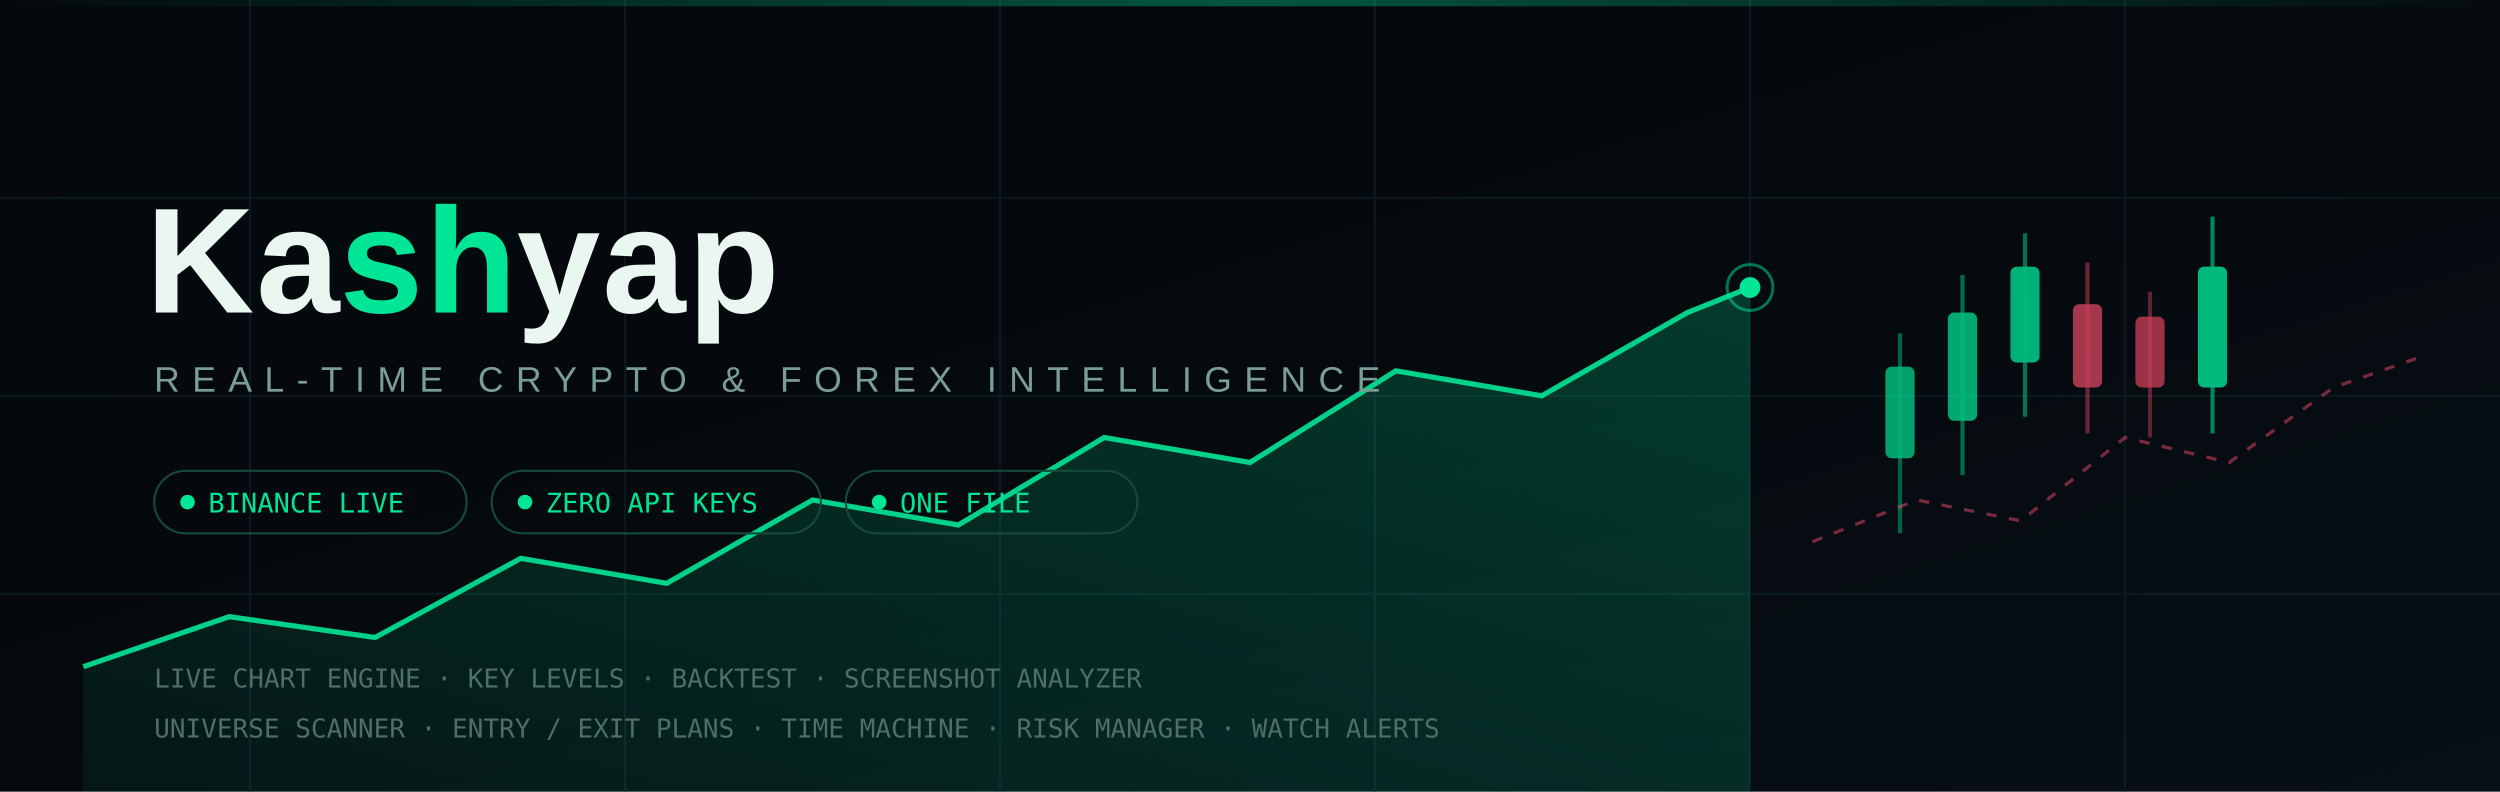
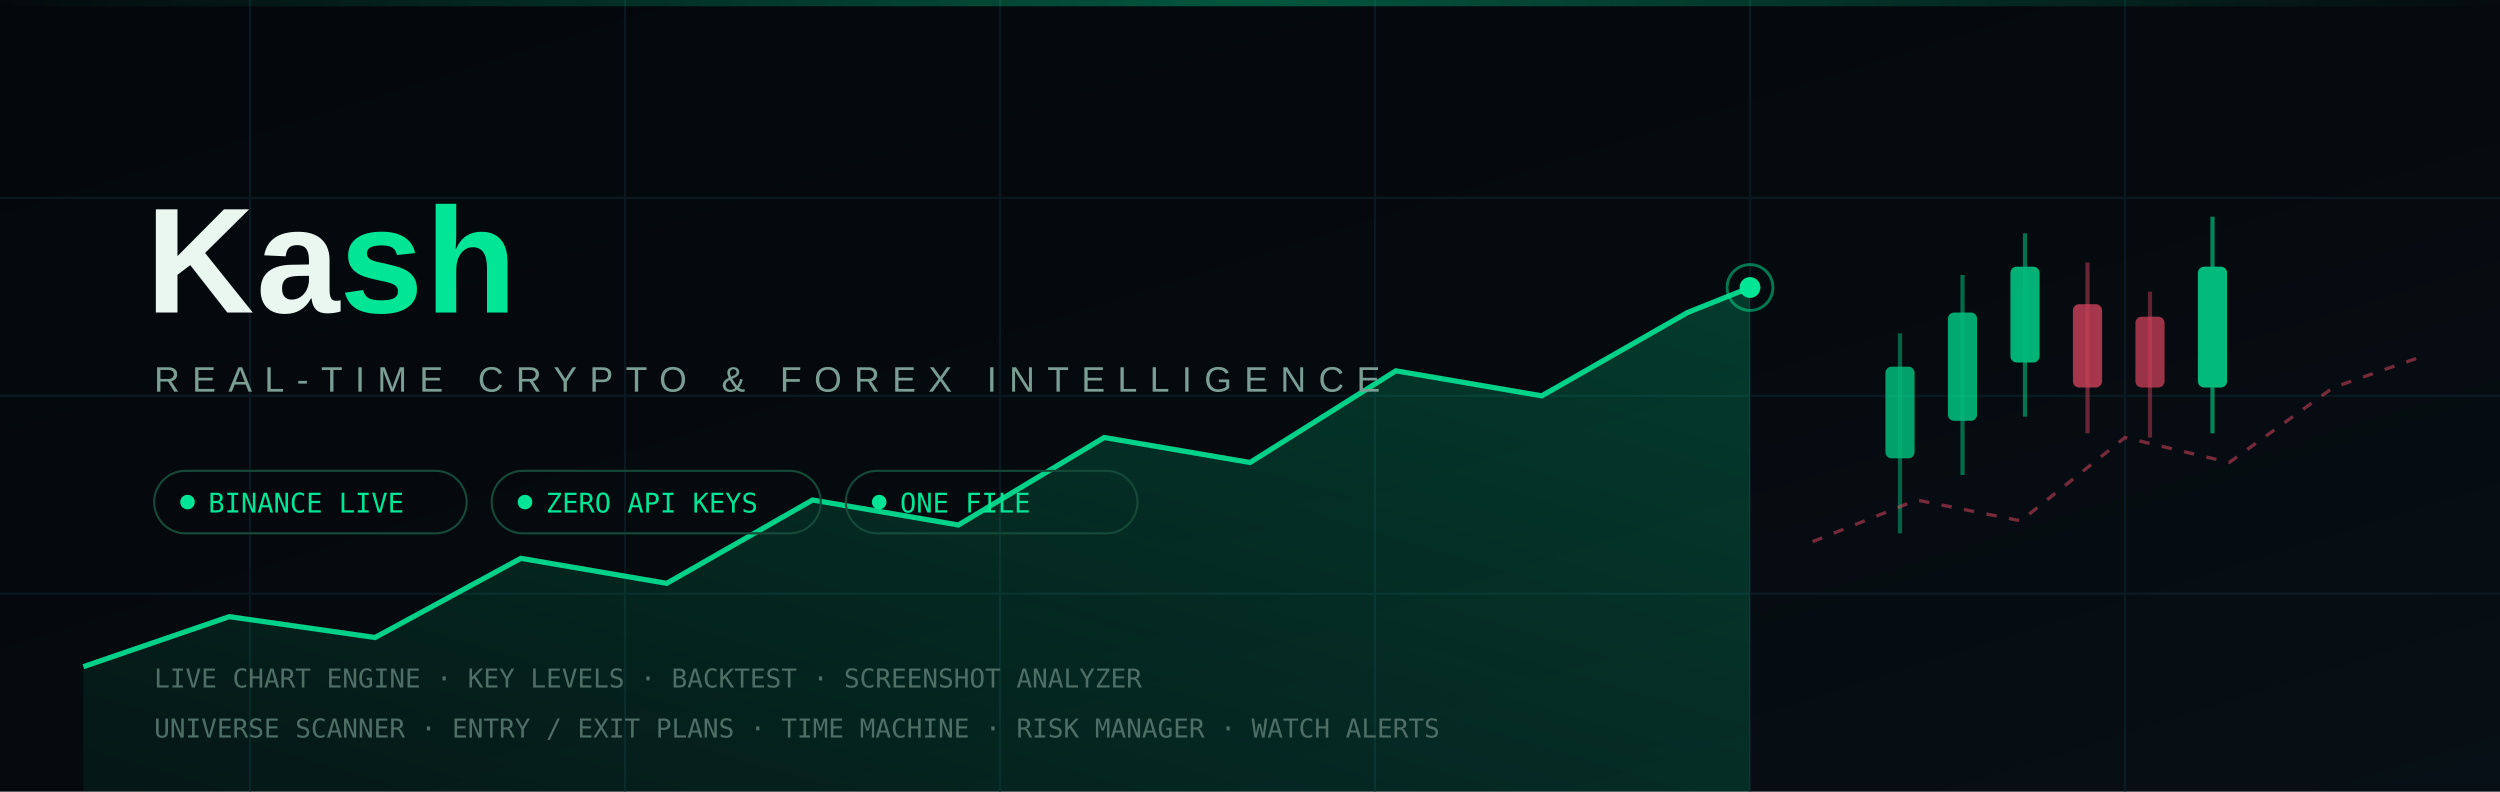
- <svg xmlns="http://www.w3.org/2000/svg" width="1200" height="380" viewBox="0 0 1200 380" role="img" aria-label="Kashyap v3 — real-time crypto and forex intelligence">
+ <svg xmlns="http://www.w3.org/2000/svg" width="1200" height="380" viewBox="0 0 1200 380" role="img" aria-label="Kash v3 — real-time crypto and forex intelligence">
  <defs>
    <linearGradient id="bg" x1="0" y1="0" x2="1" y2="1">
      <stop offset="0" stop-color="#04080C" />
      <stop offset="0.55" stop-color="#050A0E" />
      <stop offset="1" stop-color="#071016" />
    </linearGradient>
    <linearGradient id="glow" x1="0" y1="0" x2="1" y2="0">
      <stop offset="0" stop-color="#00E696" stop-opacity="0" />
      <stop offset="0.5" stop-color="#00E696" stop-opacity="0.35" />
      <stop offset="1" stop-color="#00E696" stop-opacity="0" />
    </linearGradient>
    <linearGradient id="rise" x1="0" y1="1" x2="1" y2="0">
      <stop offset="0" stop-color="#00E696" stop-opacity="0.06" />
      <stop offset="1" stop-color="#00E696" stop-opacity="0.22" />
    </linearGradient>
    <linearGradient id="fall" x1="0" y1="0" x2="1" y2="1">
      <stop offset="0" stop-color="#FF4D6D" stop-opacity="0.05" />
      <stop offset="1" stop-color="#FF4D6D" stop-opacity="0.20" />
    </linearGradient>
  </defs>
  <rect width="1200" height="380" fill="url(#bg)" />
  <g stroke="#0E2430" stroke-width="1" opacity="0.55">
    <path d="M0 95 H1200 M0 190 H1200 M0 285 H1200" />
    <path d="M120 0 V380 M300 0 V380 M480 0 V380 M660 0 V380 M840 0 V380 M1020 0 V380" />
  </g>
  <g opacity="0.8">
    <g fill="#00E696">
      <rect x="905" y="176" width="14" height="44" rx="3" opacity="0.85" />
      <rect x="911" y="160" width="2" height="96" opacity="0.5" />
      <rect x="935" y="150" width="14" height="52" rx="3" opacity="0.9" />
      <rect x="941" y="132" width="2" height="96" opacity="0.55" />
      <rect x="965" y="128" width="14" height="46" rx="3" opacity="0.95" />
      <rect x="971" y="112" width="2" height="88" opacity="0.6" />
    </g>
    <g fill="#FF4D6D">
      <rect x="995" y="146" width="14" height="40" rx="3" opacity="0.8" />
      <rect x="1001" y="126" width="2" height="82" opacity="0.5" />
      <rect x="1025" y="152" width="14" height="34" rx="3" opacity="0.75" />
      <rect x="1031" y="140" width="2" height="70" opacity="0.45" />
    </g>
    <g fill="#00E696">
      <rect x="1055" y="128" width="14" height="58" rx="3" opacity="1" />
      <rect x="1061" y="104" width="2" height="104" opacity="0.7" />
    </g>
  </g>
  <path d="M40 320 L110 296 L180 306 L250 268 L320 280 L390 240 L460 252 L530 210 L600 222 L670 178 L740 190 L810 150 L840 138 L840 380 L40 380 Z" fill="url(#rise)" />
  <path d="M40 320 L110 296 L180 306 L250 268 L320 280 L390 240 L460 252 L530 210 L600 222 L670 178 L740 190 L810 150 L840 138" fill="none" stroke="#00E696" stroke-width="2.5" opacity="0.9" />
  <circle cx="840" cy="138" r="5" fill="#00E696" />
  <circle cx="840" cy="138" r="11" fill="none" stroke="#00E696" stroke-width="1.4" opacity="0.5" />
  <path d="M870 260 L920 240 L970 250 L1020 210 L1070 222 L1120 186 L1160 172" fill="none" stroke="#FF4D6D" stroke-width="1.6" stroke-dasharray="5 6" opacity="0.45" />
  <rect x="0" y="0" width="1200" height="3" fill="url(#glow)" />
  <g font-family="'Segoe UI', 'Helvetica Neue', Arial, sans-serif">
-     <text x="70" y="150" font-size="72" font-weight="800" fill="#EAF6F0" letter-spacing="1">Ka<tspan fill="#00E696">sh</tspan>yap</text>
+     <text x="70" y="150" font-size="72" font-weight="800" fill="#EAF6F0" letter-spacing="1">Ka<tspan fill="#00E696">sh</tspan>
+     </text>
    <text x="74" y="188" font-size="17" fill="#7A9E94" letter-spacing="6">REAL-TIME CRYPTO &amp; FOREX INTELLIGENCE</text>
    <g font-family="Consolas, 'SF Mono', Menlo, monospace" font-size="13">
      <rect x="74" y="226" width="150" height="30" rx="15" fill="none" stroke="#164A38" />
      <circle cx="90" cy="241" r="3.5" fill="#00E696" />
      <text x="100" y="246" fill="#00E696">BINANCE LIVE</text>
      <rect x="236" y="226" width="158" height="30" rx="15" fill="none" stroke="#164A38" />
      <circle cx="252" cy="241" r="3.5" fill="#00E696" />
      <text x="262" y="246" fill="#00E696">ZERO API KEYS</text>
      <rect x="406" y="226" width="140" height="30" rx="15" fill="none" stroke="#164A38" />
      <circle cx="422" cy="241" r="3.5" fill="#00E696" />
      <text x="432" y="246" fill="#00E696">ONE FILE</text>
    </g>
  </g>
  <g font-family="Consolas, 'SF Mono', Menlo, monospace" font-size="12.5" fill="#4E6E66">
    <text x="74" y="330">LIVE CHART ENGINE · KEY LEVELS · BACKTEST · SCREENSHOT ANALYZER</text>
    <text x="74" y="354">UNIVERSE SCANNER · ENTRY / EXIT PLANS · TIME MACHINE · RISK MANAGER · WATCH ALERTS</text>
  </g>
</svg>
